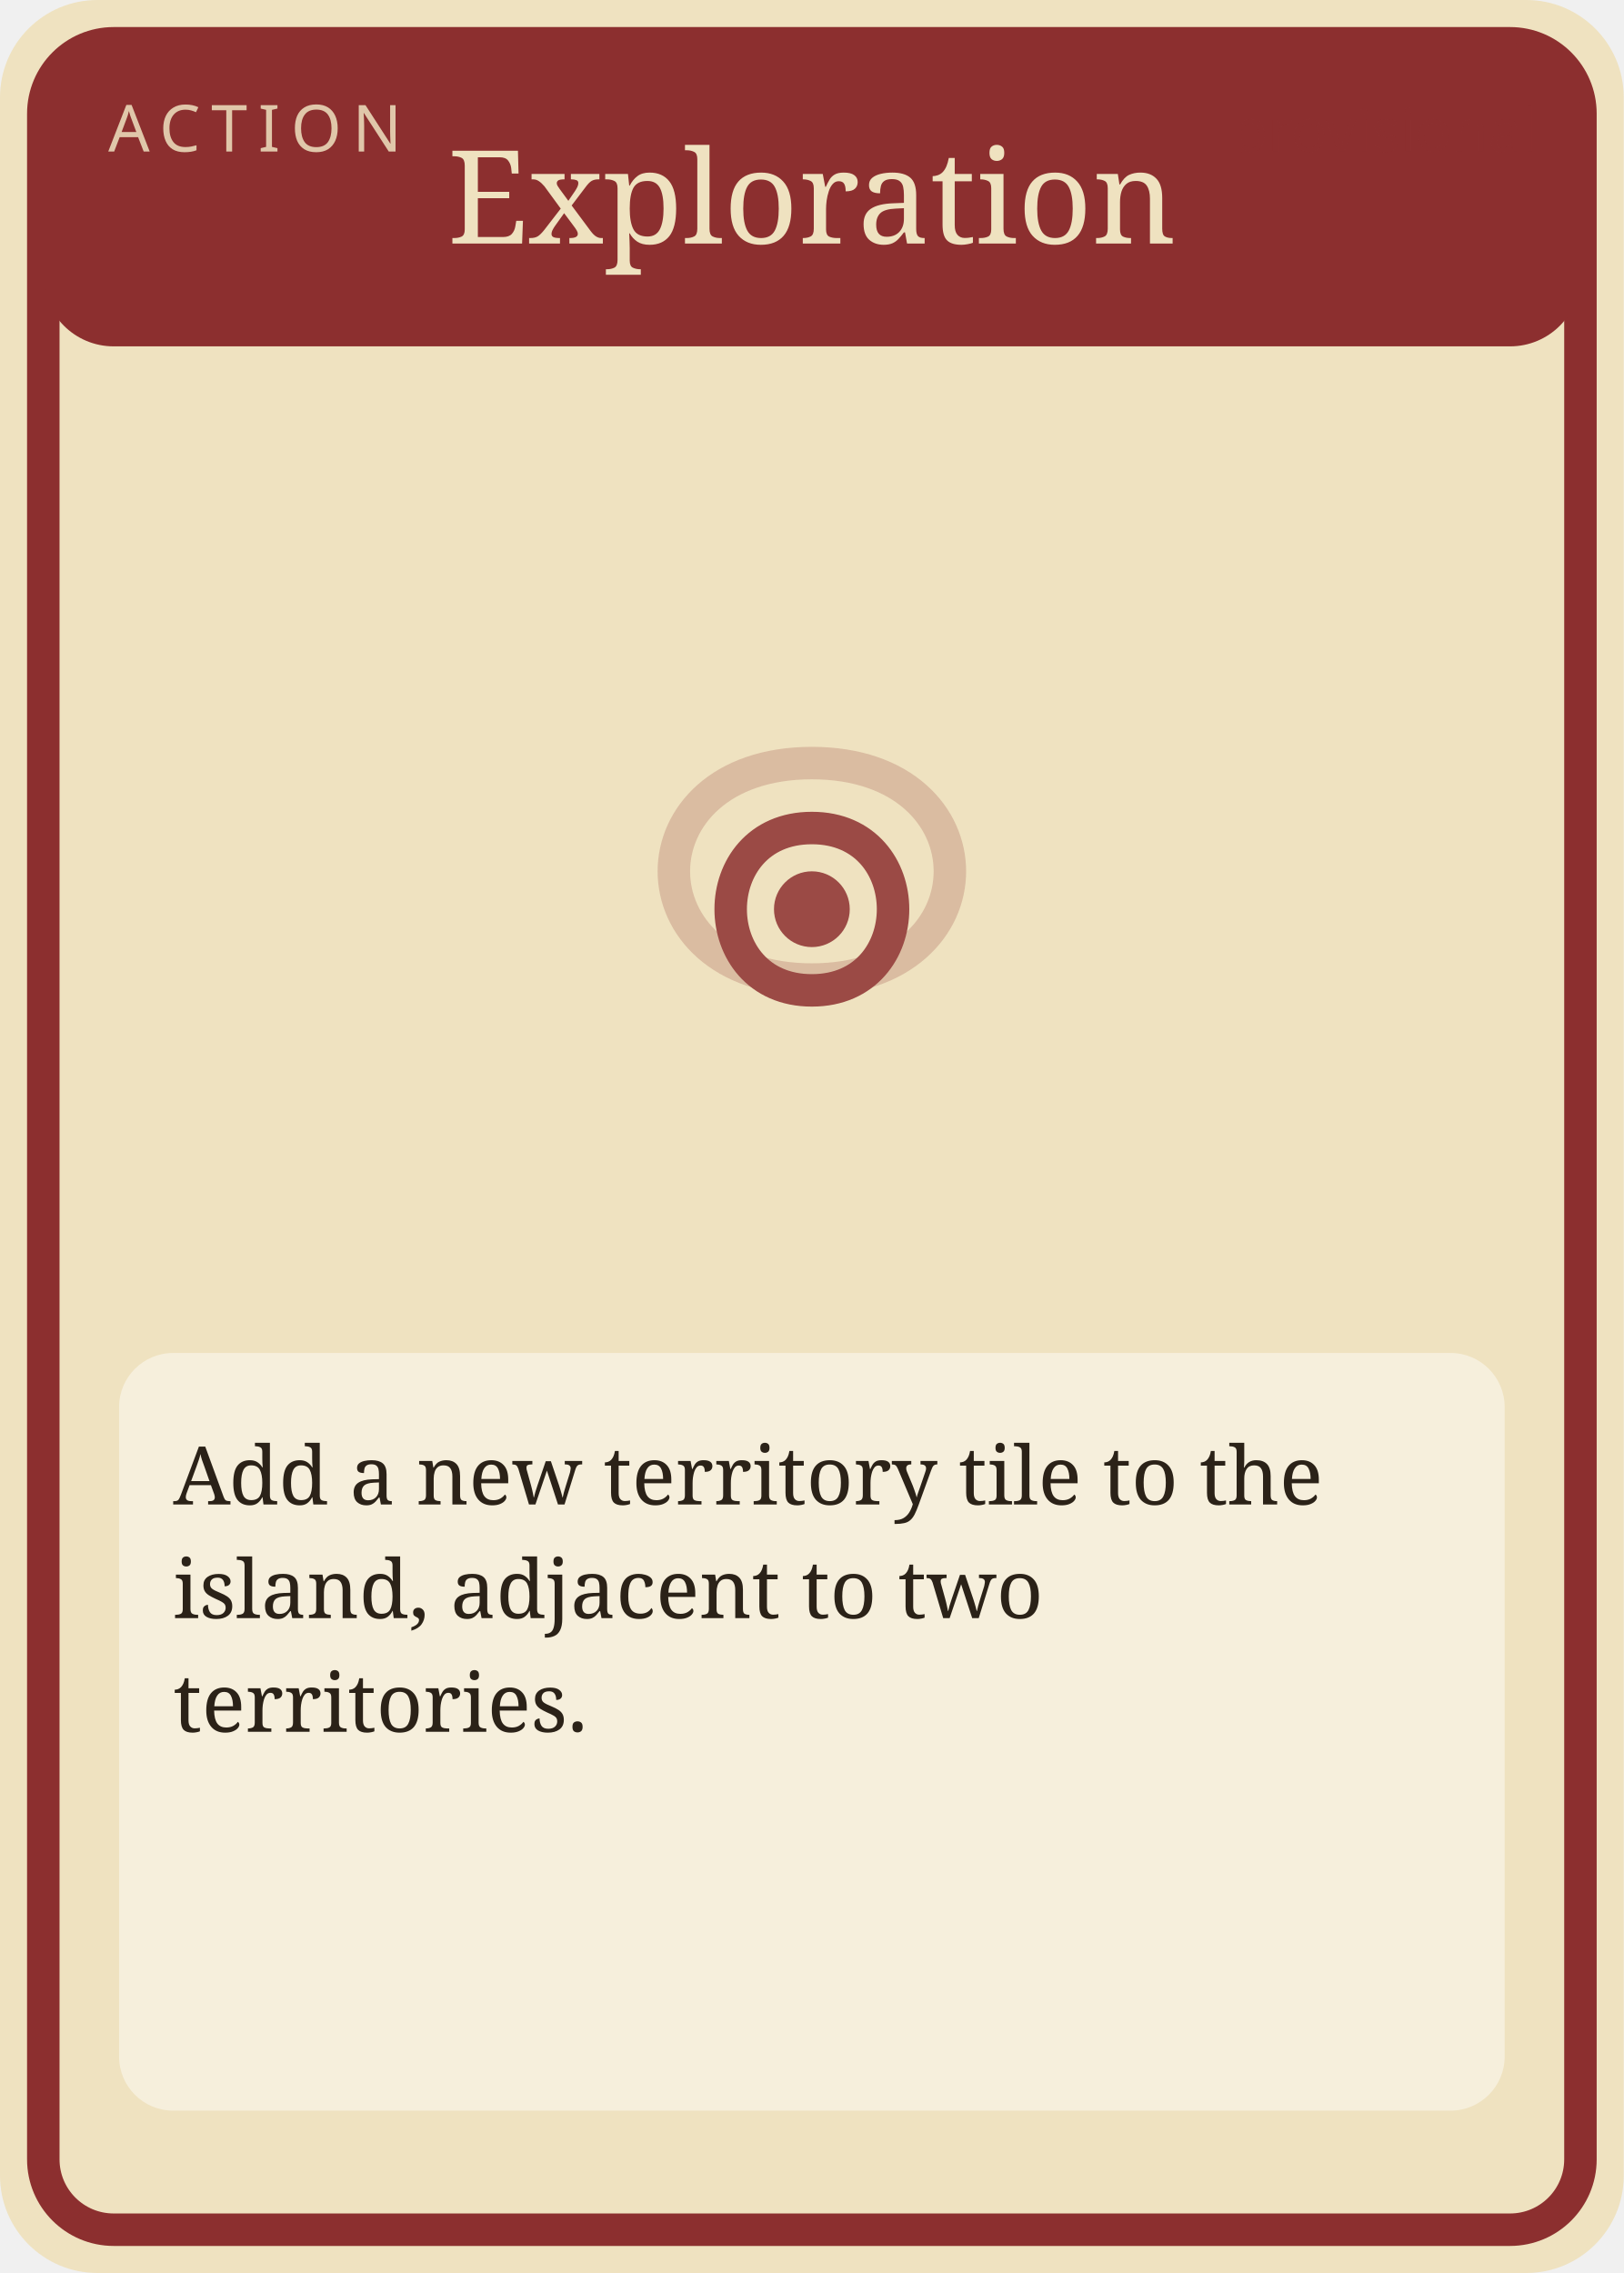
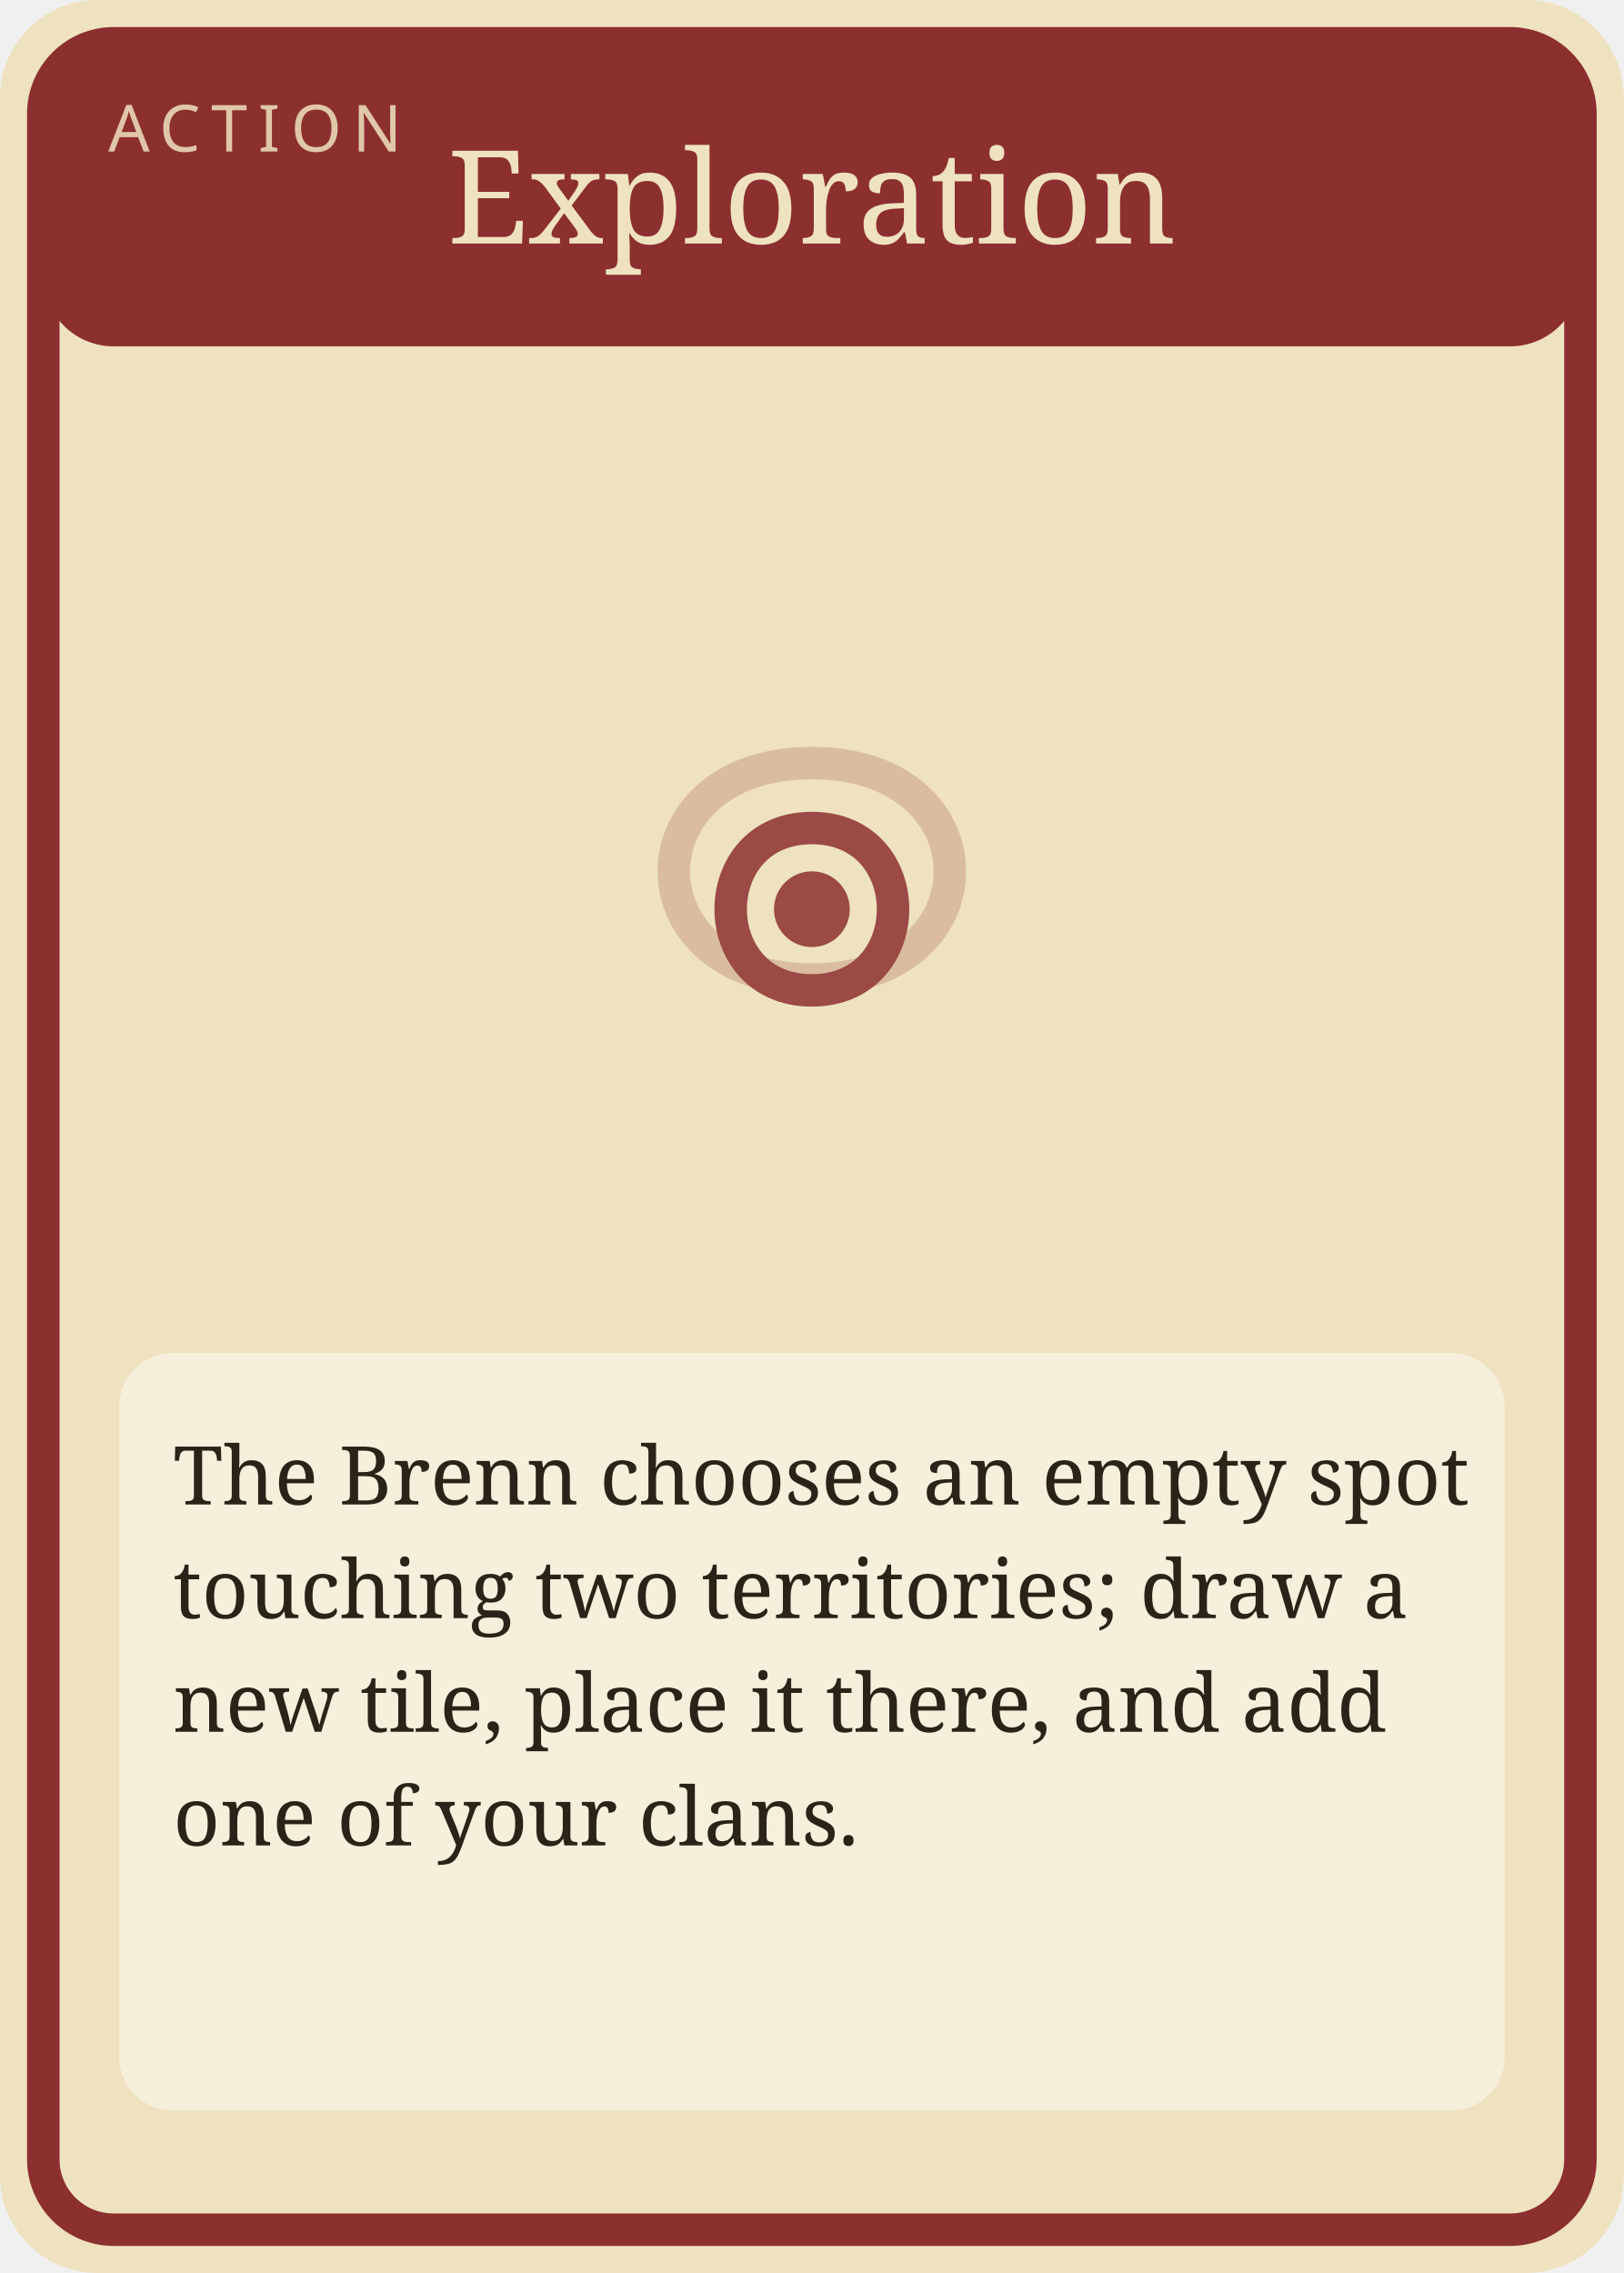
<svg xmlns="http://www.w3.org/2000/svg" width="300" height="420" viewBox="0 0 300 420">
  <rect width="300" height="420" rx="18" fill="#efe2c0" />
  <rect x="8" y="8" width="284" height="404" rx="13" fill="none" stroke="#8c2f2f" stroke-width="6" />
  <rect x="8" y="8" width="284" height="56" rx="13" fill="#8c2f2f" />
  <text x="150" y="45" text-anchor="middle" font-family="Georgia, serif" font-size="24" fill="#efe2c0">Exploration</text>
  <text x="20" y="28" font-family="sans-serif" font-size="12" letter-spacing="2" fill="#efe2c0" opacity="0.85">ACTION</text>
-   <text x="284" y="28" text-anchor="end" font-family="sans-serif" font-size="11" fill="#8c2f2f" opacity="0.8">provisional</text>
  <g transform="translate(150 175)" fill="none" stroke="#8c2f2f" stroke-width="6" stroke-linecap="round" opacity="0.85">
    <path d="M0 -34 C34 -34 34 6 0 6 C-34 6 -34 -34 0 -34" opacity="0.25" />
    <path d="M0 -22 C20 -22 20 8 0 8 C-20 8 -20 -22 0 -22" />
    <circle cx="0" cy="-7" r="4" fill="#8c2f2f" />
  </g>
  <rect x="22" y="250" width="256" height="140" rx="10" fill="#ffffff" opacity="0.45" />
  <text x="32" y="278" font-family="Georgia, serif" font-size="15" fill="#2b2218">
-     <tspan x="32" y="278">Add a new territory tile to the</tspan>
-     <tspan x="32" y="299">island, adjacent to two</tspan>
-     <tspan x="32" y="320">territories.</tspan>
+     <tspan x="32" y="278">The Brenn chooses an empty spot</tspan>
+     <tspan x="32" y="299">touching two territories; draw a</tspan>
+     <tspan x="32" y="320">new tile, place it there, and add</tspan>
+     <tspan x="32" y="341">one of your clans.</tspan>
  </text>
</svg>
